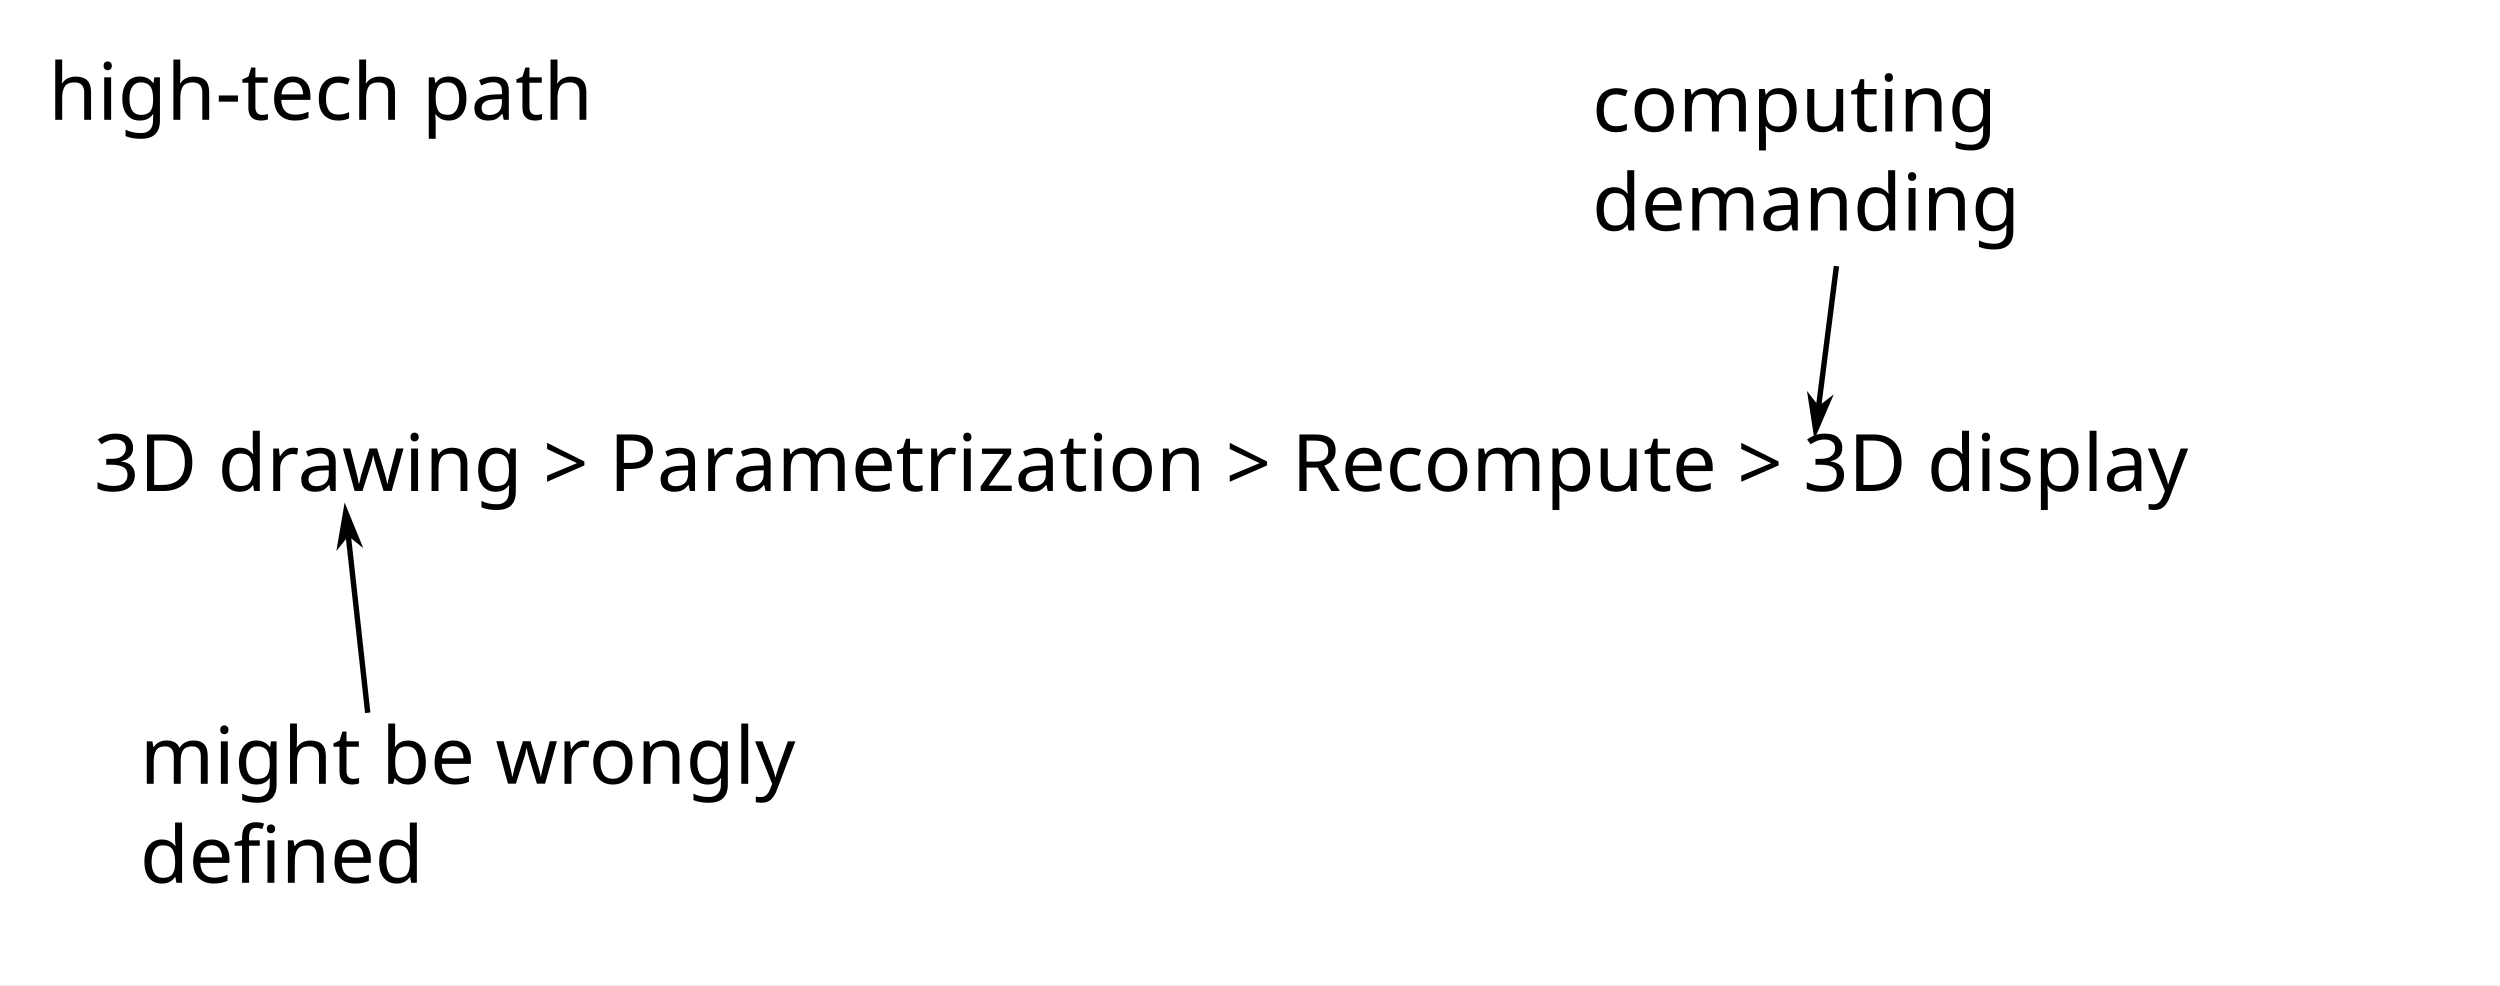
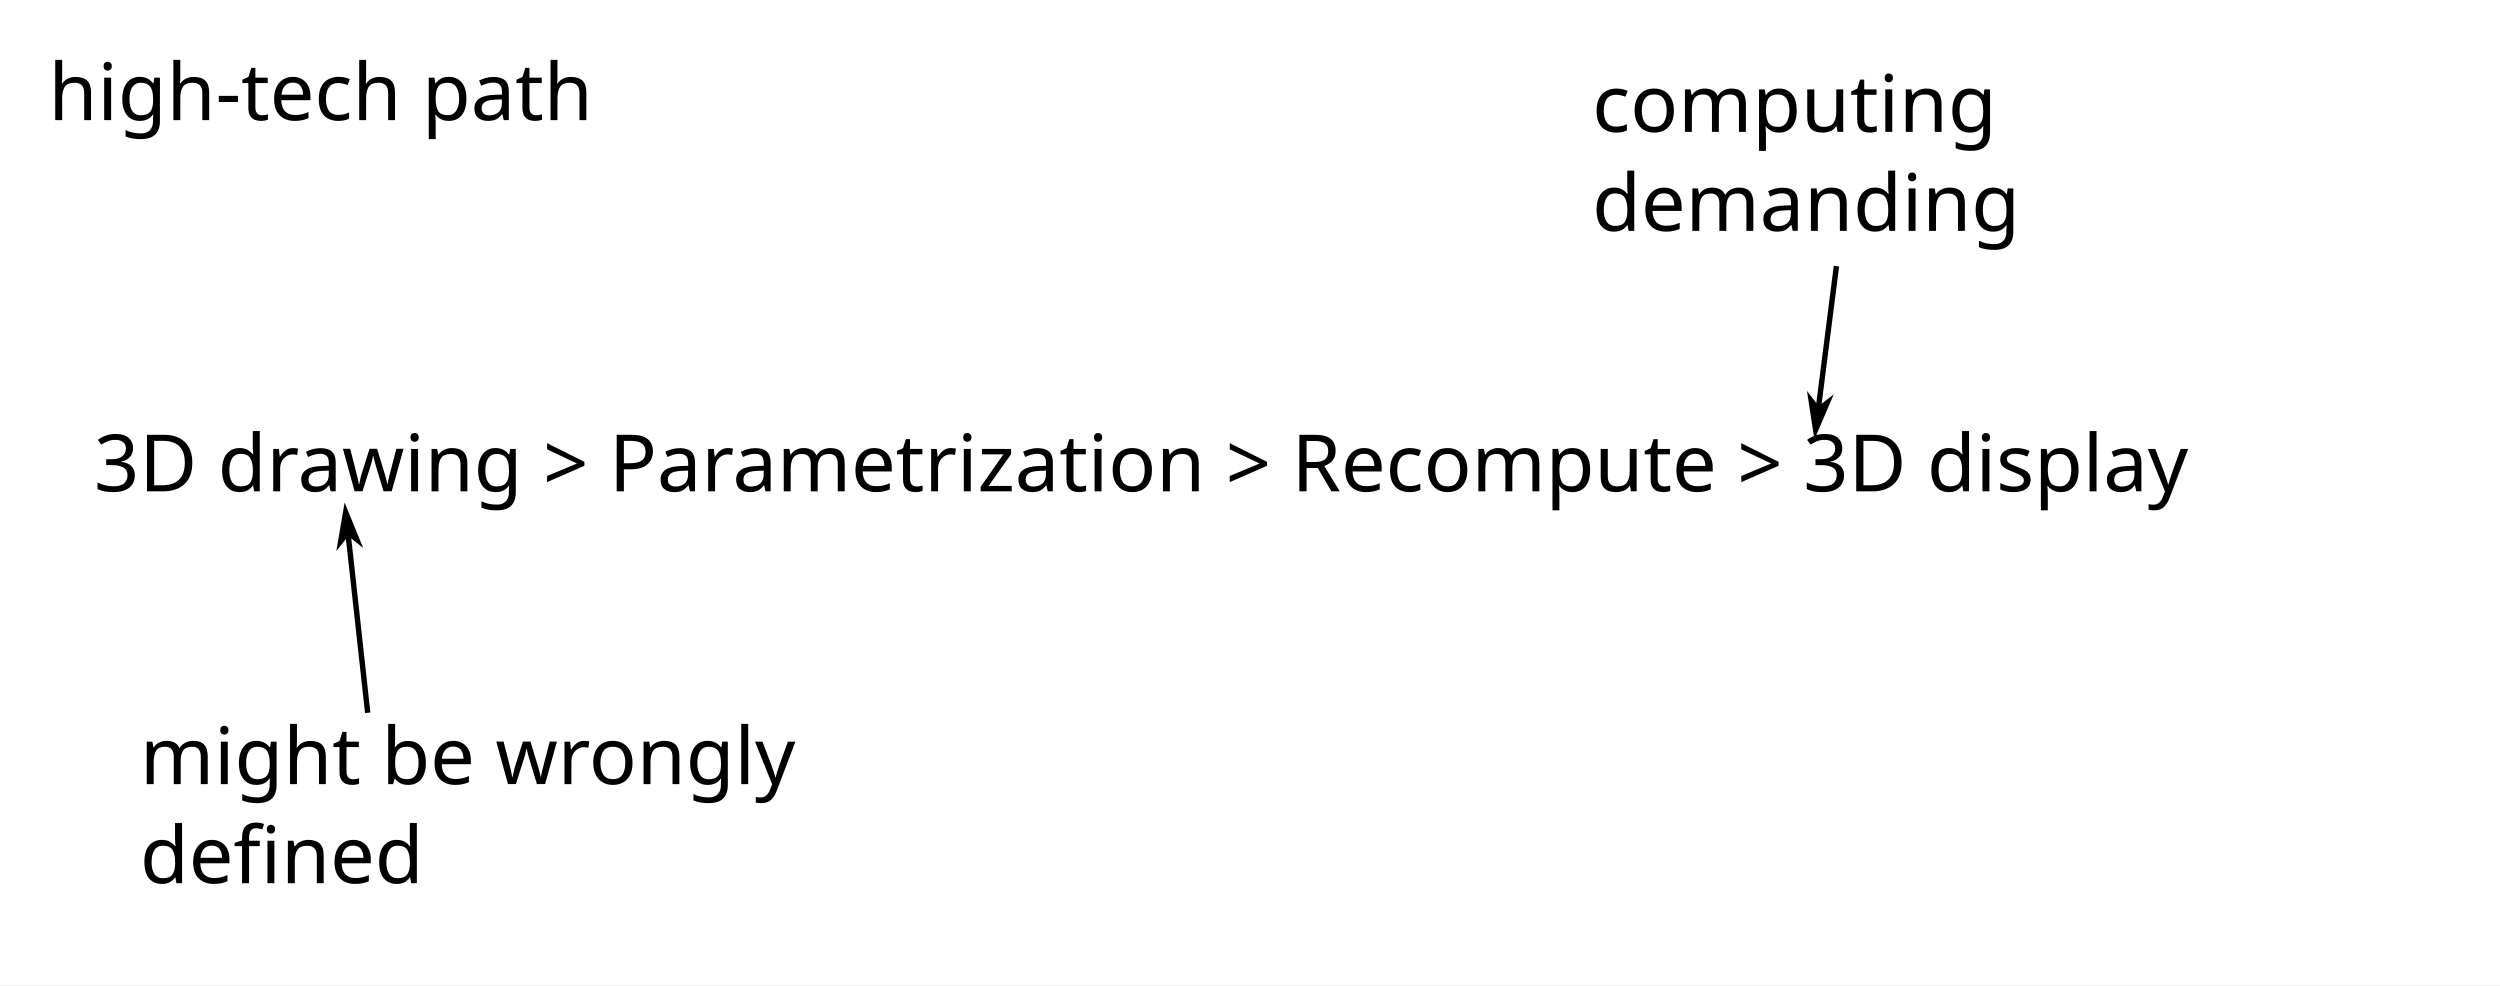
<svg xmlns="http://www.w3.org/2000/svg" width="462.781" height="182.34" viewBox="0 0 122.444 48.244">
  <defs>
    <path id="d" d="M58.653 5358.592h160.942v60.349H58.653z" />
    <path id="c" d="M258.997 5379.074H427.44v53.198H258.997z" />
    <path id="b" d="M50.924 5255.465h481.942v89.532H50.924z" />
    <path id="a" d="M43.274 5201.168H262.12v53.123H43.274z" />
    <marker id="e" markerHeight="5" markerWidth="8.75" orient="auto-start-reverse" preserveAspectRatio="xMidYMid" refX="0" refY="0" style="overflow:visible" viewBox="0 0 8.75 5">
-       <path d="m0 0 5-5-17.5 5L5 5Z" style="fill:context-stroke;fill-rule:evenodd;stroke:none" transform="scale(-.5)" />
+       <path d="m0 0 5-5-17.5 5L5 5Z" style="fill:context-stroke;fill-rule:evenodd;stroke:none" transform="scale(-0.5)" />
    </marker>
  </defs>
-   <path d="M9.003 1370.008h122.18v47.979H9.003z" style="fill:#fff;stroke:#fff;stroke-width:.265" transform="translate(-8.87 -1369.876)" />
-   <text xml:space="preserve" style="font-size:14.667px;line-height:1.25;font-family:sans-serif;white-space:pre;shape-inside:url(#a);display:inline" transform="matrix(.26458 0 0 .26458 -9.074 -1373.691)">
+   <path d="M9.003 1370.008h122.18v47.979H9.003z" style="fill:#fff;stroke:#fff;stroke-width:.265" transform="translate(-8.870884,-1369.876)" />
+   <text xml:space="preserve" style="font-size:14.667px;line-height:1.25;font-family:sans-serif;white-space:pre;shape-inside:url(#a);display:inline" transform="translate(-8.870884,-1369.876) matrix(0.2645833,0,0,0.2645833,-0.2035851,-3.815129)">
    <tspan x="43.273" y="5214.145">high-tech path</tspan>
  </text>
-   <text xml:space="preserve" style="font-size:14.667px;line-height:1.25;font-family:sans-serif;white-space:pre;shape-inside:url(#b);display:inline" transform="matrix(.26458 0 0 .26458 -8.87 -1369.876)">
+   <text xml:space="preserve" style="font-size:14.667px;line-height:1.25;font-family:sans-serif;white-space:pre;shape-inside:url(#b);display:inline" transform="translate(-8.870884,-1369.876) scale(0.2645833)">
    <tspan x="50.924" y="5268.441">3D drawing &gt; Parametrization &gt; Recompute &gt; 3D display</tspan>
  </text>
-   <text xml:space="preserve" style="font-size:14.667px;line-height:1.25;font-family:sans-serif;white-space:pre;shape-inside:url(#c);display:inline" transform="matrix(.26458 0 0 .26458 9.457 -1420.19)">
+   <text xml:space="preserve" style="font-size:14.667px;line-height:1.25;font-family:sans-serif;white-space:pre;shape-inside:url(#c);display:inline" transform="translate(-8.870884,-1369.876) matrix(0.2645833,0,0,0.2645833,18.32782,-50.31277)">
    <tspan x="258.996" y="5392.051">computing
</tspan>
    <tspan x="258.996" y="5410.384">demanding</tspan>
  </text>
-   <text xml:space="preserve" style="font-size:14.667px;line-height:1.25;font-family:sans-serif;white-space:pre;shape-inside:url(#d);display:inline" transform="matrix(.26458 0 0 .26458 -8.66 -1382.823)">
+   <text xml:space="preserve" style="font-size:14.667px;line-height:1.25;font-family:sans-serif;white-space:pre;shape-inside:url(#d);display:inline" transform="translate(-8.870884,-1369.876) matrix(0.2645833,0,0,0.2645833,0.2100186,-12.94622)">
    <tspan x="58.654" y="5371.568">might be wrongly
</tspan>
    <tspan x="58.654" y="5389.902">defined</tspan>
  </text>
-   <path d="m26.88 1404.786-.95-8.653" style="fill:none;stroke:#000;stroke-width:.265px;stroke-linecap:butt;stroke-linejoin:miter;stroke-opacity:1;marker-end:url(#e)" transform="translate(-8.87 -1369.876)" />
-   <path d="m98.815 1382.91-.871 6.852" style="fill:none;stroke:#000;stroke-width:.265px;stroke-linecap:butt;stroke-linejoin:miter;stroke-opacity:1;marker-end:url(#e)" transform="translate(-8.87 -1369.876)" />
+   <path d="m26.88 1404.786-.95-8.653" style="fill:none;stroke:#000;stroke-width:.265px;stroke-linecap:butt;stroke-linejoin:miter;stroke-opacity:1;marker-end:url(#e)" transform="translate(-8.870884,-1369.876)" />
+   <path d="m98.815 1382.91-.871 6.852" style="fill:none;stroke:#000;stroke-width:.265px;stroke-linecap:butt;stroke-linejoin:miter;stroke-opacity:1;marker-end:url(#e)" transform="translate(-8.870884,-1369.876)" />
</svg>
